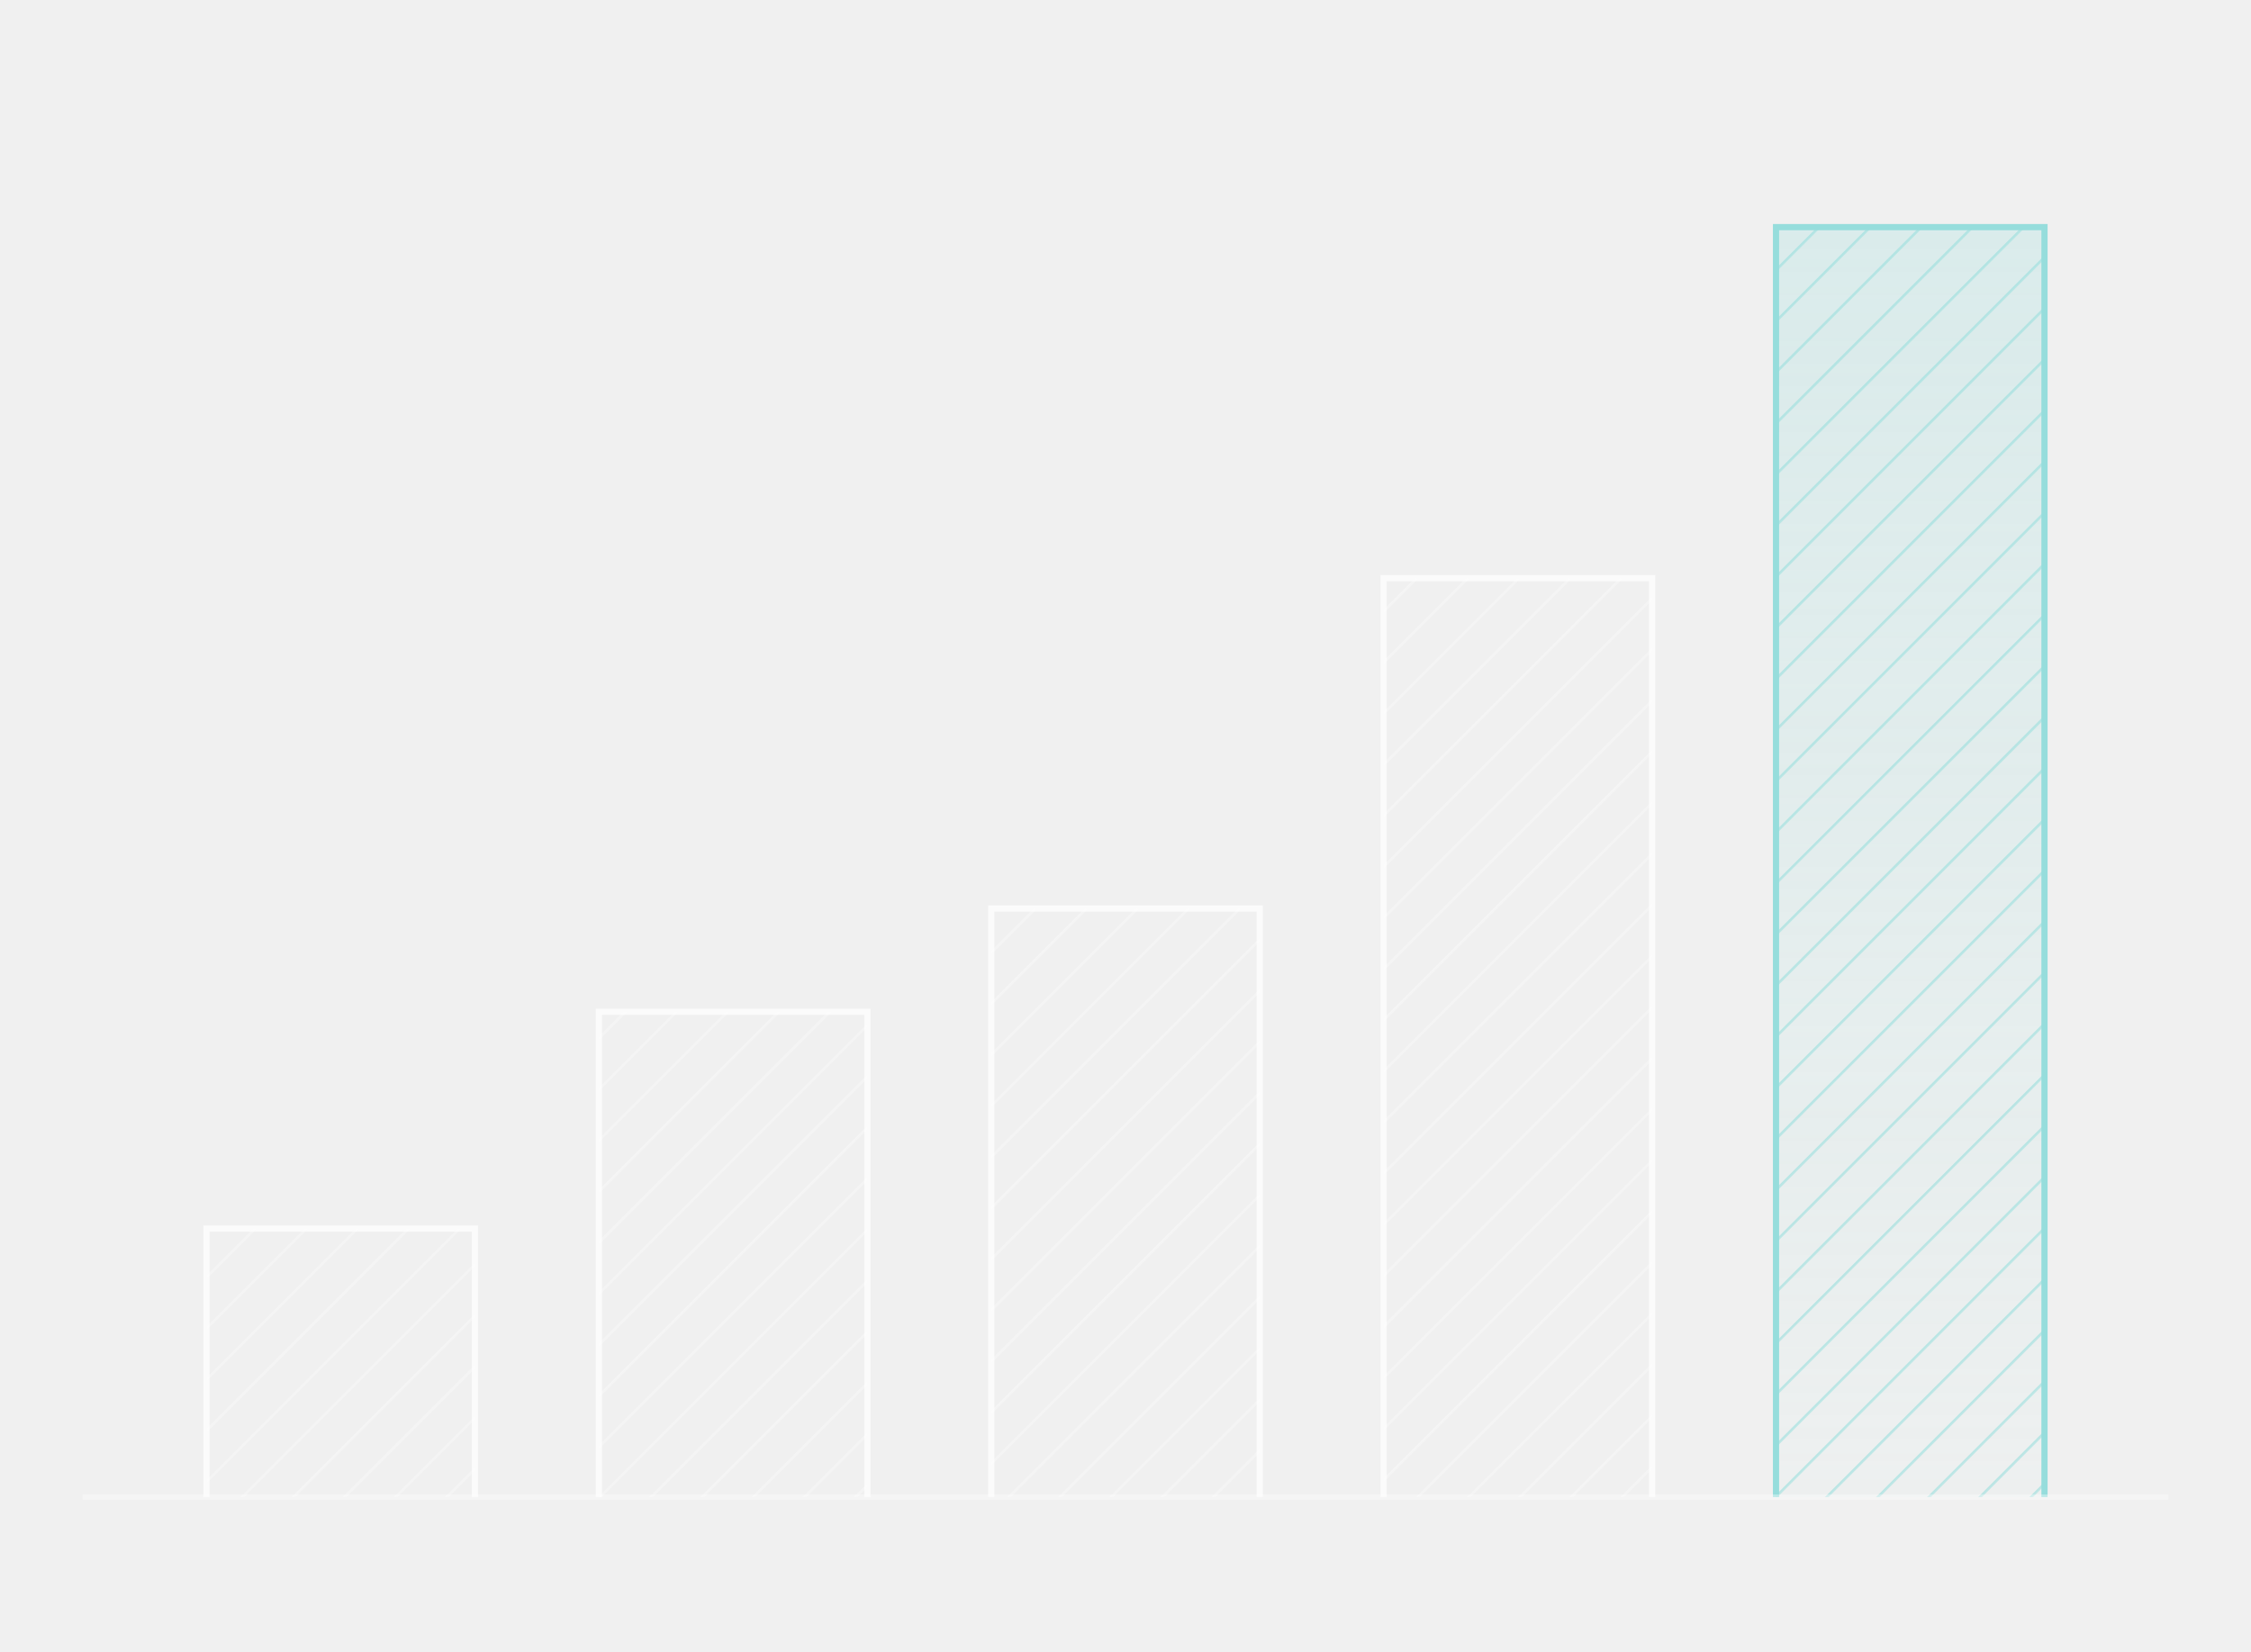
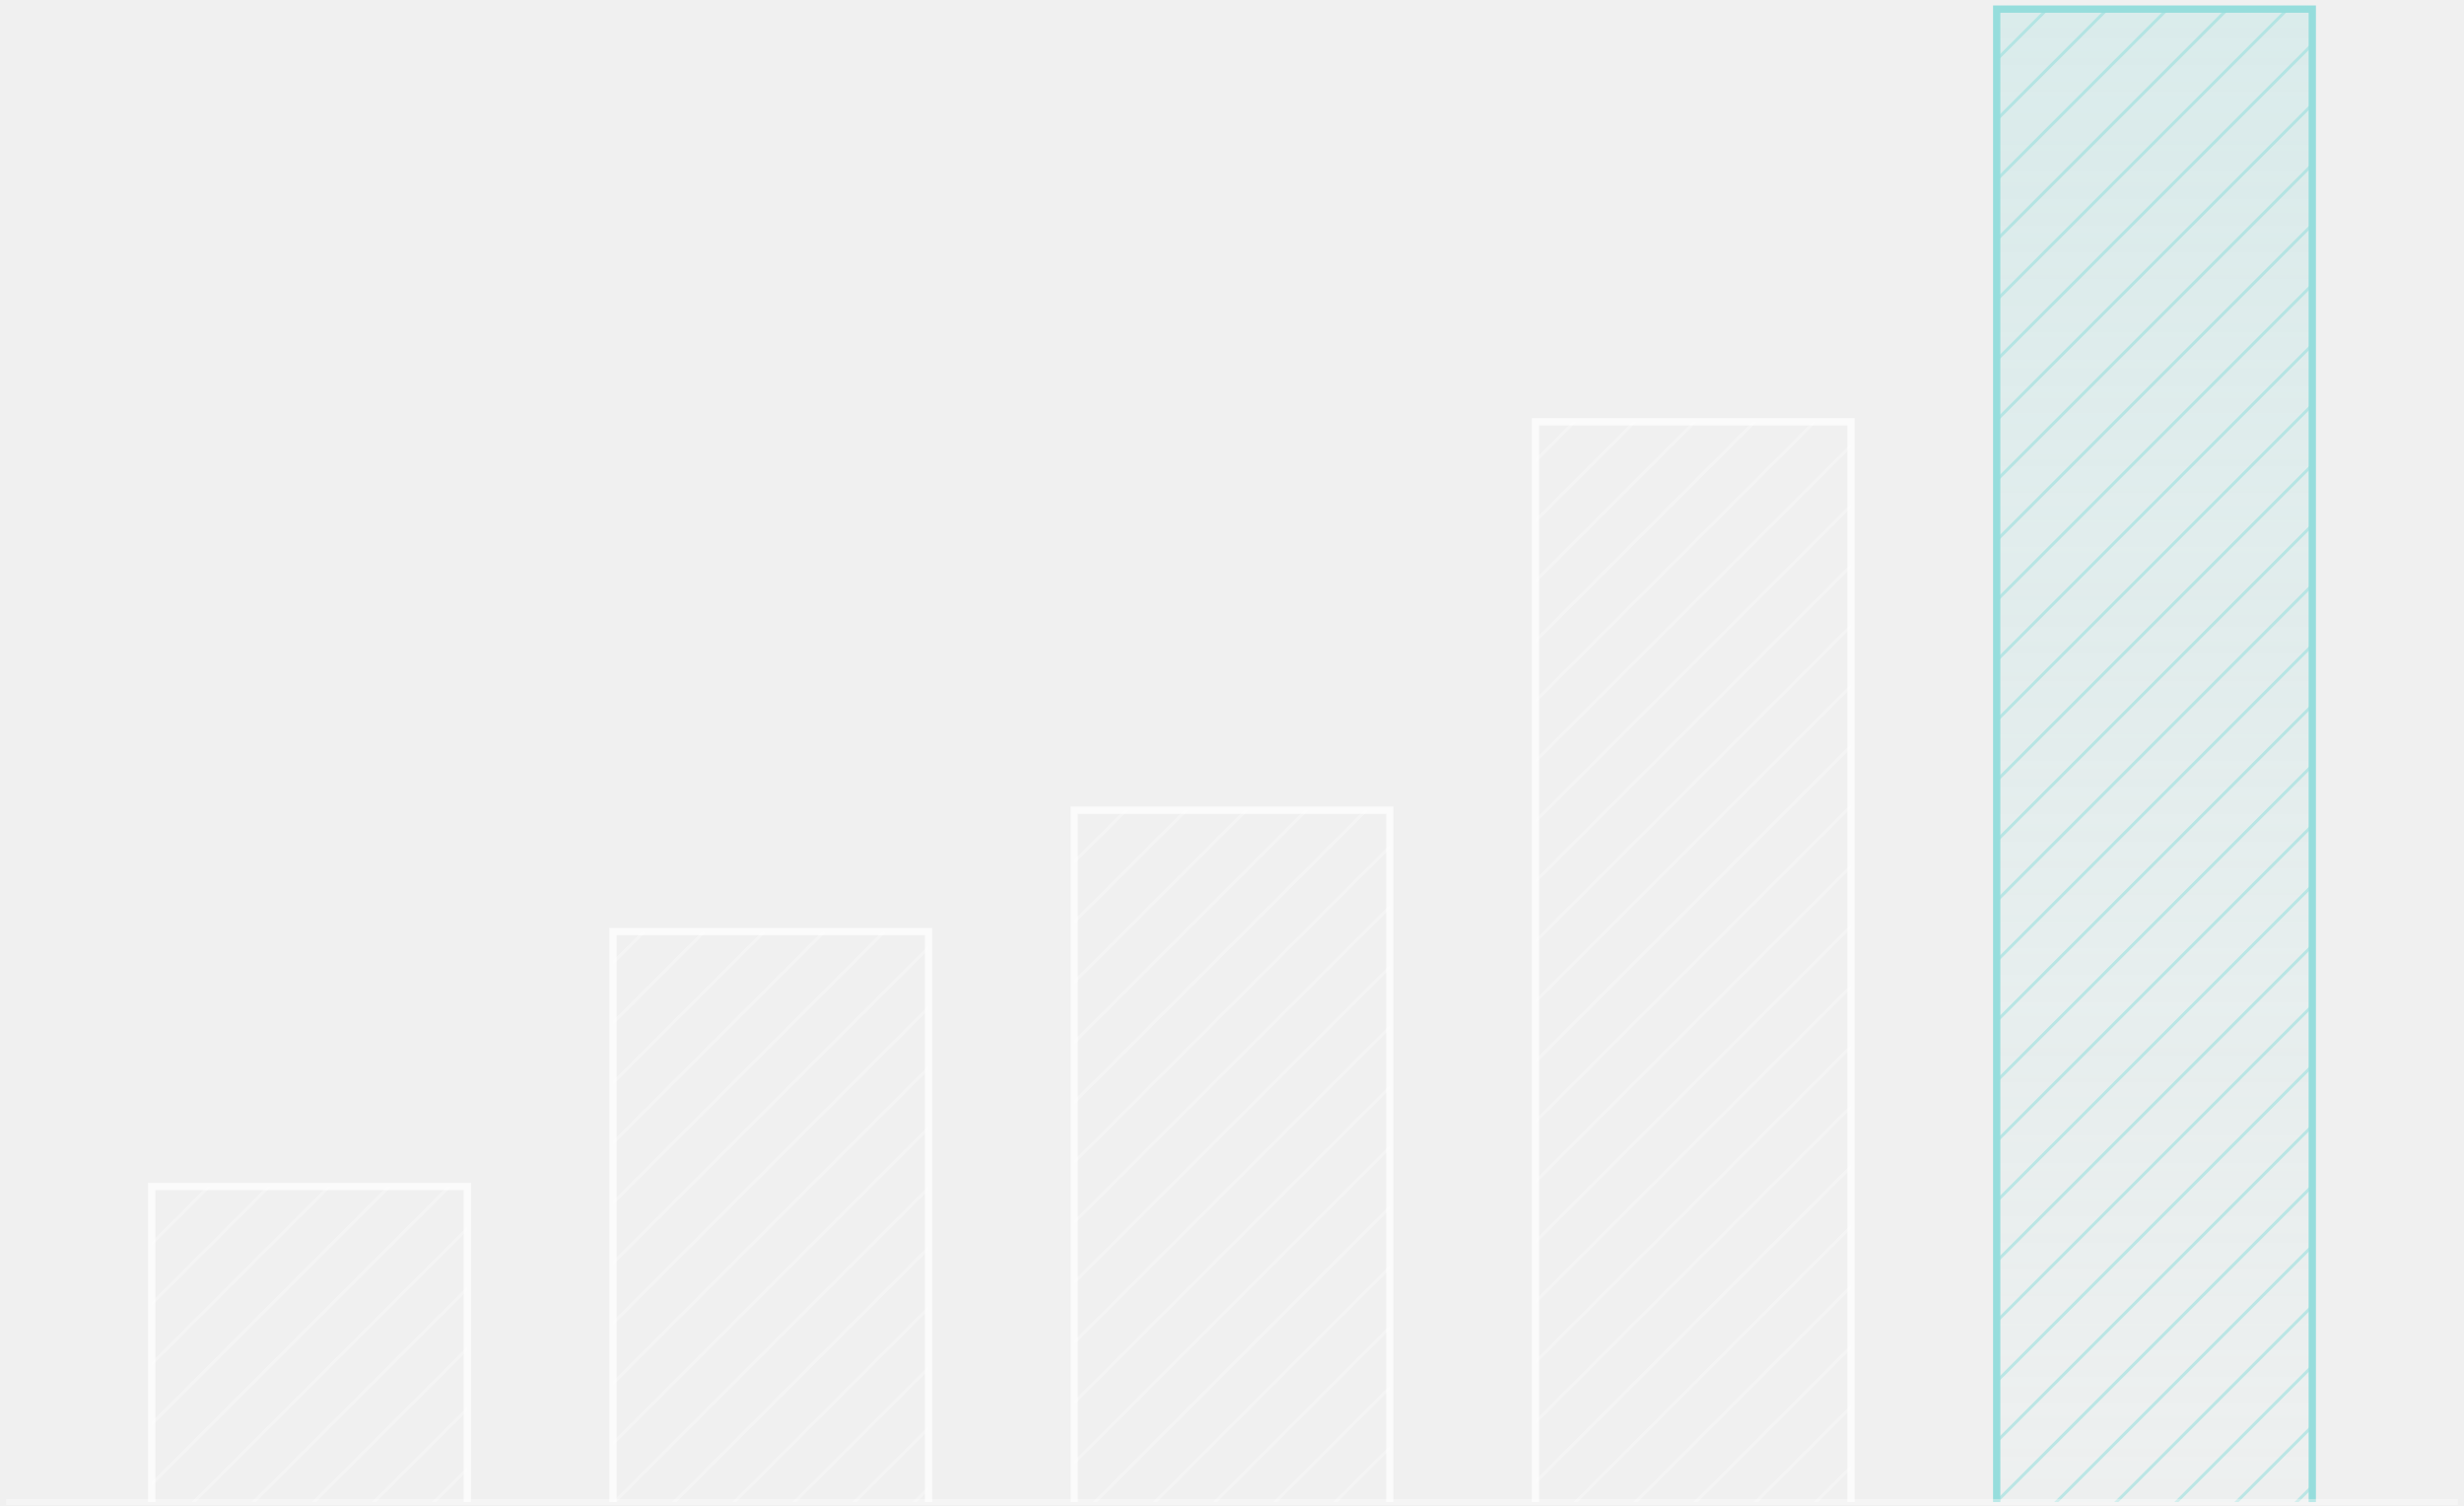
- <svg xmlns="http://www.w3.org/2000/svg" width="436" height="320" viewBox="0 0 436 320" fill="none">
+ <svg xmlns="http://www.w3.org/2000/svg" width="406" height="248" viewBox="15 43.4 406 247.1" preserveAspectRatio="xMaxYMax meet" fill="none">
  <defs>
    <pattern id="hatch" width="7" height="7" patternUnits="userSpaceOnUse" patternTransform="rotate(45)">
      <line x1="0" y1="0" x2="0" y2="7" stroke="white" stroke-opacity=".28" stroke-width="1" />
    </pattern>
    <pattern id="hatch-mint" width="7" height="7" patternUnits="userSpaceOnUse" patternTransform="rotate(45)">
      <line x1="0" y1="0" x2="0" y2="7" stroke="#96DDDC" stroke-opacity=".55" stroke-width="1" />
    </pattern>
    <linearGradient id="mint" x1="0" y1="0" x2="0" y2="1">
      <stop offset="0" stop-color="#96DDDC" stop-opacity=".25" />
      <stop offset="1" stop-color="#96DDDC" stop-opacity=".03" />
    </linearGradient>
  </defs>
  <rect x="40" y="238" width="52" height="52" fill="white" fill-opacity=".03" />
  <rect x="40" y="238" width="52" height="52" fill="url(#hatch)" />
  <path d="M40 290V238H92V290" stroke="white" stroke-opacity=".7" stroke-width="1.2" stroke-linejoin="miter" />
  <rect x="116" y="196" width="52" height="94" fill="white" fill-opacity=".03" />
  <rect x="116" y="196" width="52" height="94" fill="url(#hatch)" />
  <path d="M116 290V196H168V290" stroke="white" stroke-opacity=".7" stroke-width="1.2" stroke-linejoin="miter" />
  <rect x="192" y="176" width="52" height="114" fill="white" fill-opacity=".03" />
  <rect x="192" y="176" width="52" height="114" fill="url(#hatch)" />
  <path d="M192 290V176H244V290" stroke="white" stroke-opacity=".7" stroke-width="1.2" stroke-linejoin="miter" />
  <rect x="268" y="112" width="52" height="178" fill="white" fill-opacity=".03" />
  <rect x="268" y="112" width="52" height="178" fill="url(#hatch)" />
  <path d="M268 290V112H320V290" stroke="white" stroke-opacity=".7" stroke-width="1.2" stroke-linejoin="miter" />
  <rect x="344" y="44" width="52" height="246" fill="url(#mint)" />
  <rect x="344" y="44" width="52" height="246" fill="url(#hatch-mint)" />
  <path d="M344 290V44H396V290" stroke="#96DDDC" stroke-width="1.2" stroke-linejoin="miter" />
  <path d="M16 290H420" stroke="white" stroke-opacity=".35" />
</svg>
